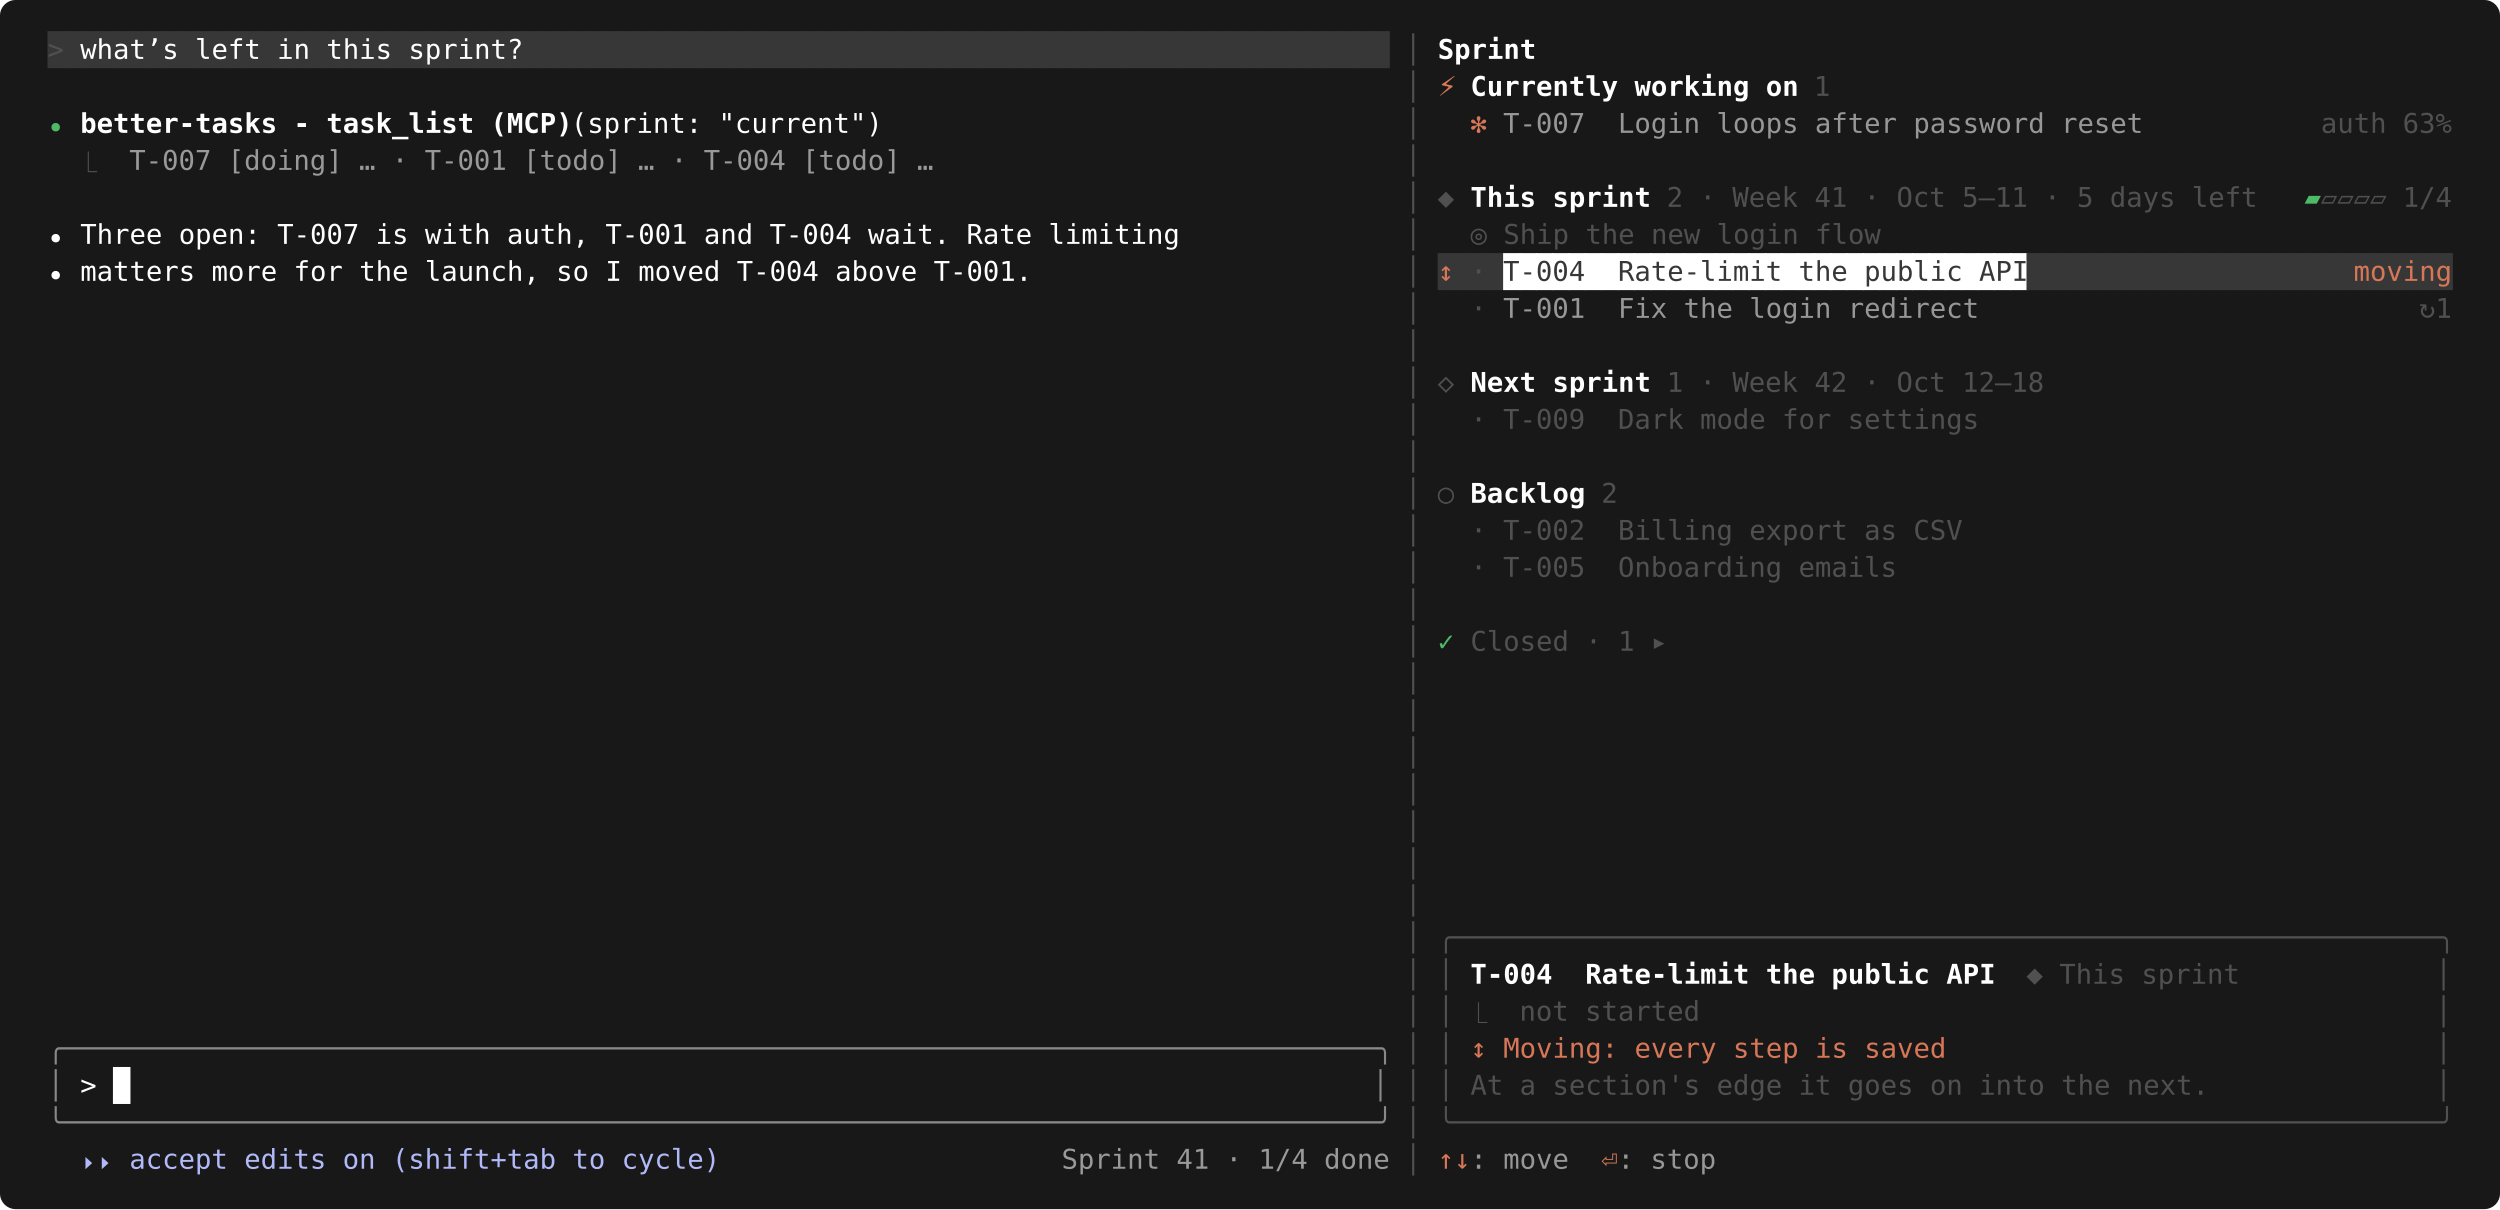
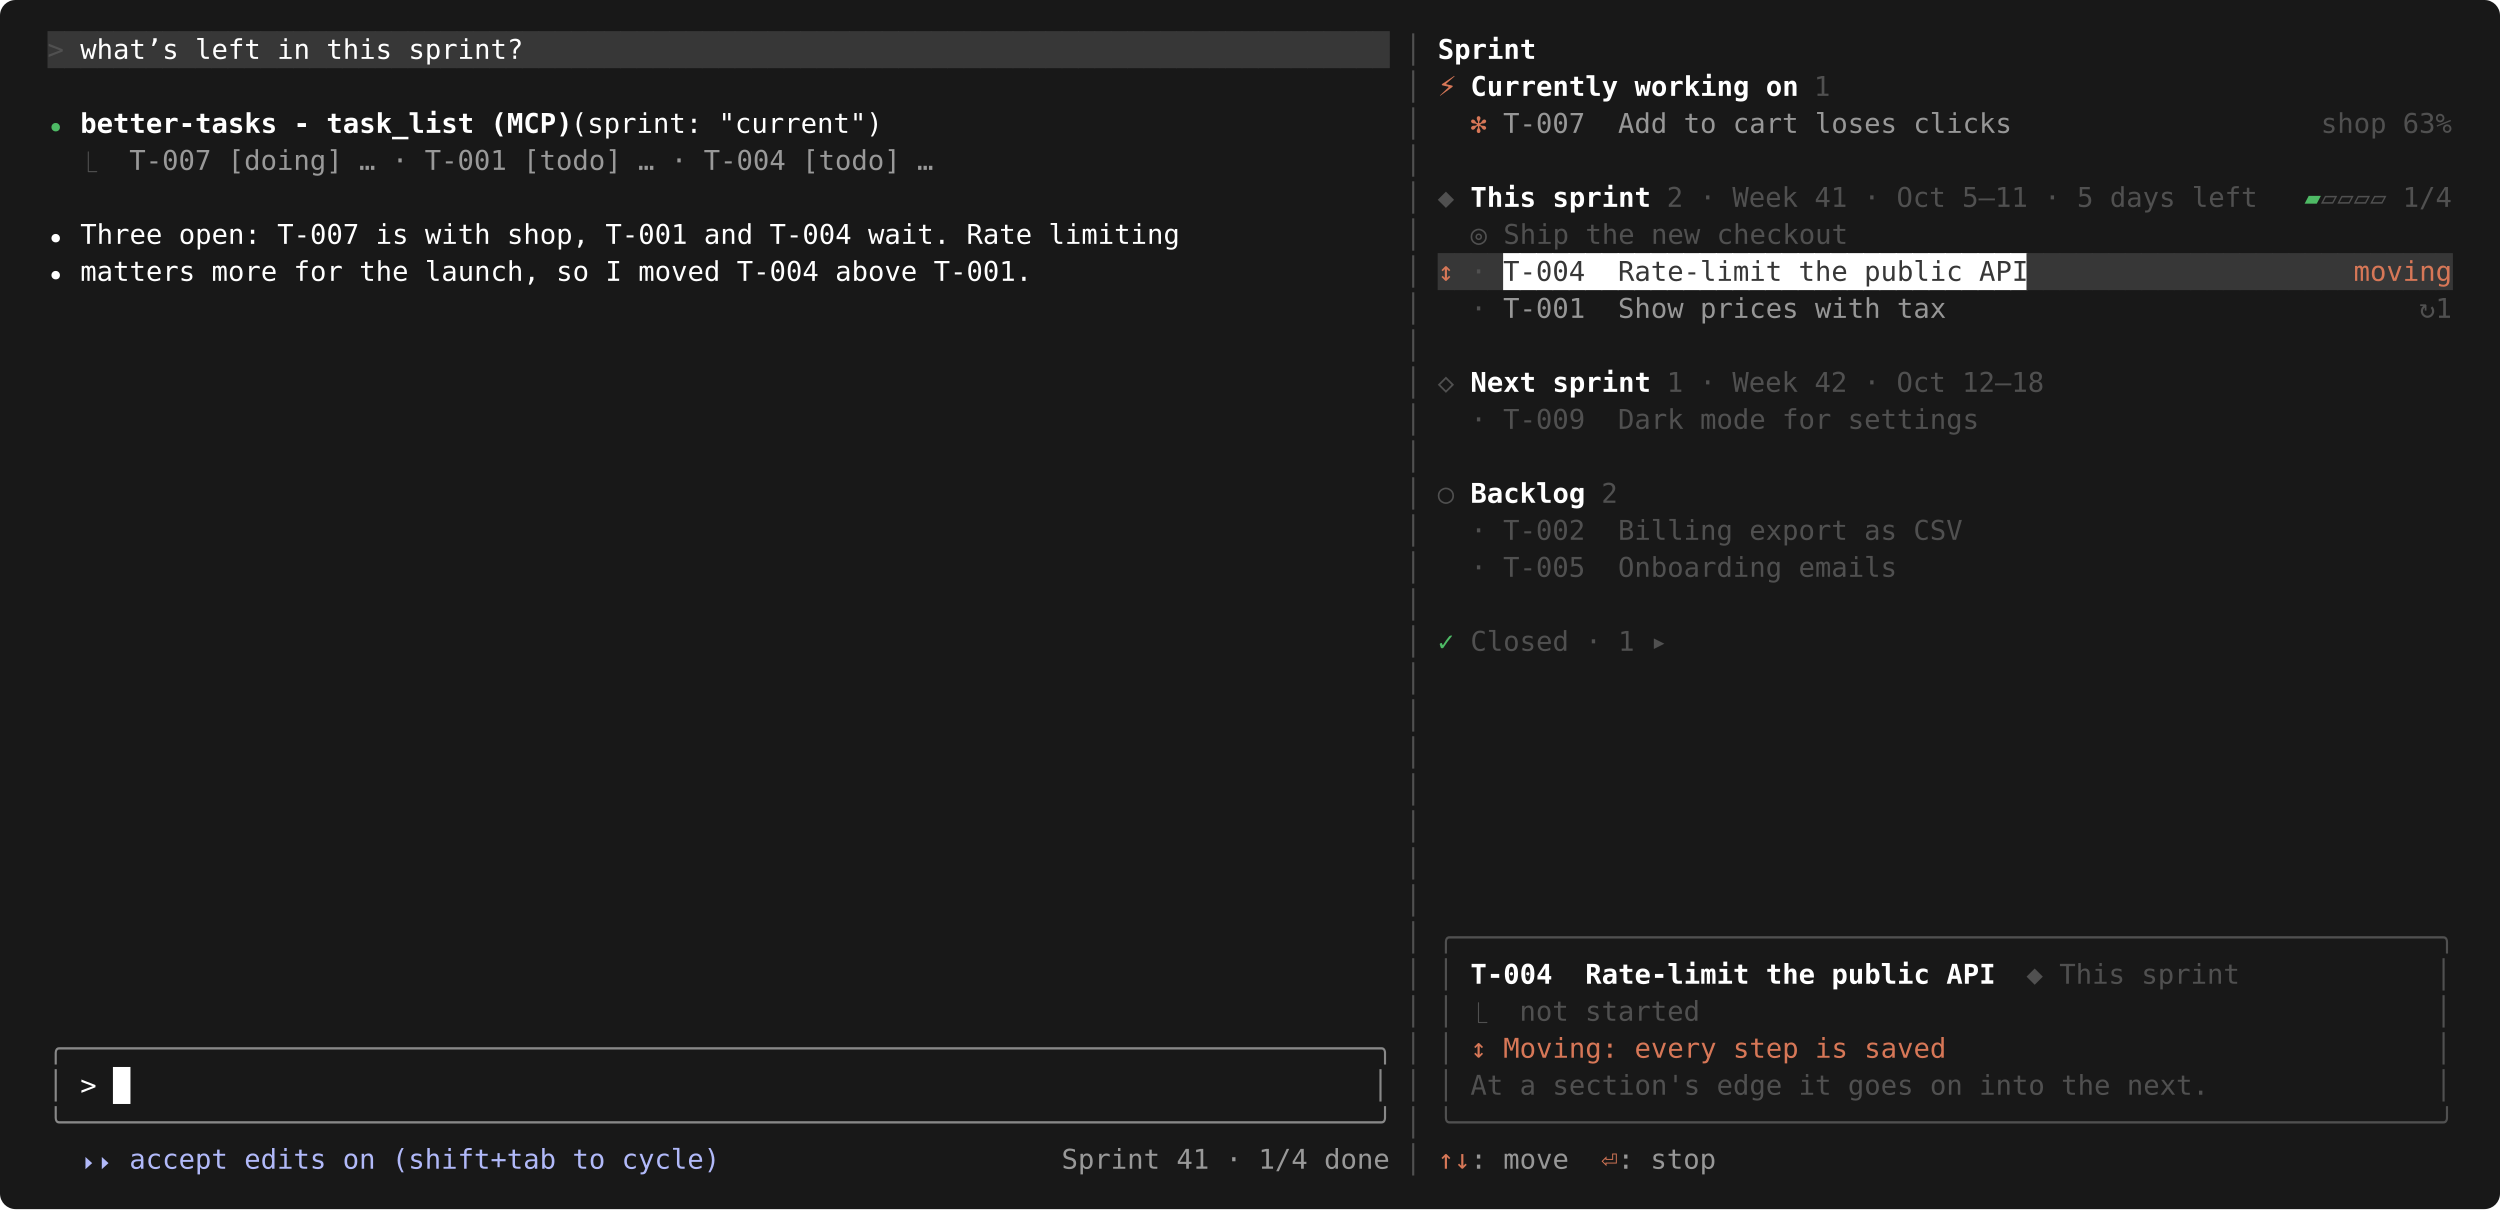
<svg xmlns="http://www.w3.org/2000/svg" width="1284" height="621" viewBox="0 0 1284 621" font-family="JetBrains Mono, SF Mono, Menlo, Consolas, monospace" font-size="14">
  <rect width="100%" height="100%" rx="8" fill="rgb(24,24,24)" />
  <rect x="24.4" y="16" width="9" height="19" fill="rgb(55,55,55)" />
  <rect x="32.8" y="16" width="9" height="19" fill="rgb(55,55,55)" />
  <rect x="41.2" y="16" width="9" height="19" fill="rgb(55,55,55)" />
  <rect x="49.6" y="16" width="9" height="19" fill="rgb(55,55,55)" />
  <rect x="58.0" y="16" width="9" height="19" fill="rgb(55,55,55)" />
  <rect x="66.4" y="16" width="9" height="19" fill="rgb(55,55,55)" />
  <rect x="74.8" y="16" width="9" height="19" fill="rgb(55,55,55)" />
  <rect x="83.2" y="16" width="9" height="19" fill="rgb(55,55,55)" />
  <rect x="91.6" y="16" width="9" height="19" fill="rgb(55,55,55)" />
  <rect x="100.0" y="16" width="9" height="19" fill="rgb(55,55,55)" />
  <rect x="108.4" y="16" width="9" height="19" fill="rgb(55,55,55)" />
  <rect x="116.8" y="16" width="9" height="19" fill="rgb(55,55,55)" />
  <rect x="125.2" y="16" width="9" height="19" fill="rgb(55,55,55)" />
  <rect x="133.6" y="16" width="9" height="19" fill="rgb(55,55,55)" />
  <rect x="142.0" y="16" width="9" height="19" fill="rgb(55,55,55)" />
  <rect x="150.4" y="16" width="9" height="19" fill="rgb(55,55,55)" />
  <rect x="158.8" y="16" width="9" height="19" fill="rgb(55,55,55)" />
  <rect x="167.2" y="16" width="9" height="19" fill="rgb(55,55,55)" />
  <rect x="175.6" y="16" width="9" height="19" fill="rgb(55,55,55)" />
  <rect x="184.0" y="16" width="9" height="19" fill="rgb(55,55,55)" />
  <rect x="192.4" y="16" width="9" height="19" fill="rgb(55,55,55)" />
  <rect x="200.8" y="16" width="9" height="19" fill="rgb(55,55,55)" />
  <rect x="209.2" y="16" width="9" height="19" fill="rgb(55,55,55)" />
  <rect x="217.6" y="16" width="9" height="19" fill="rgb(55,55,55)" />
  <rect x="226.0" y="16" width="9" height="19" fill="rgb(55,55,55)" />
  <rect x="234.4" y="16" width="9" height="19" fill="rgb(55,55,55)" />
  <rect x="242.8" y="16" width="9" height="19" fill="rgb(55,55,55)" />
  <rect x="251.2" y="16" width="9" height="19" fill="rgb(55,55,55)" />
  <rect x="259.6" y="16" width="9" height="19" fill="rgb(55,55,55)" />
  <rect x="268.0" y="16" width="9" height="19" fill="rgb(55,55,55)" />
  <rect x="276.4" y="16" width="9" height="19" fill="rgb(55,55,55)" />
  <rect x="284.8" y="16" width="9" height="19" fill="rgb(55,55,55)" />
  <rect x="293.2" y="16" width="9" height="19" fill="rgb(55,55,55)" />
  <rect x="301.6" y="16" width="9" height="19" fill="rgb(55,55,55)" />
  <rect x="310.0" y="16" width="9" height="19" fill="rgb(55,55,55)" />
  <rect x="318.4" y="16" width="9" height="19" fill="rgb(55,55,55)" />
  <rect x="326.8" y="16" width="9" height="19" fill="rgb(55,55,55)" />
  <rect x="335.2" y="16" width="9" height="19" fill="rgb(55,55,55)" />
  <rect x="343.6" y="16" width="9" height="19" fill="rgb(55,55,55)" />
  <rect x="352.0" y="16" width="9" height="19" fill="rgb(55,55,55)" />
  <rect x="360.4" y="16" width="9" height="19" fill="rgb(55,55,55)" />
  <rect x="368.8" y="16" width="9" height="19" fill="rgb(55,55,55)" />
  <rect x="377.2" y="16" width="9" height="19" fill="rgb(55,55,55)" />
  <rect x="385.6" y="16" width="9" height="19" fill="rgb(55,55,55)" />
  <rect x="394.0" y="16" width="9" height="19" fill="rgb(55,55,55)" />
  <rect x="402.4" y="16" width="9" height="19" fill="rgb(55,55,55)" />
  <rect x="410.8" y="16" width="9" height="19" fill="rgb(55,55,55)" />
  <rect x="419.2" y="16" width="9" height="19" fill="rgb(55,55,55)" />
  <rect x="427.6" y="16" width="9" height="19" fill="rgb(55,55,55)" />
  <rect x="436.0" y="16" width="9" height="19" fill="rgb(55,55,55)" />
  <rect x="444.4" y="16" width="9" height="19" fill="rgb(55,55,55)" />
  <rect x="452.8" y="16" width="9" height="19" fill="rgb(55,55,55)" />
  <rect x="461.2" y="16" width="9" height="19" fill="rgb(55,55,55)" />
  <rect x="469.6" y="16" width="9" height="19" fill="rgb(55,55,55)" />
  <rect x="478.0" y="16" width="9" height="19" fill="rgb(55,55,55)" />
  <rect x="486.4" y="16" width="9" height="19" fill="rgb(55,55,55)" />
  <rect x="494.8" y="16" width="9" height="19" fill="rgb(55,55,55)" />
  <rect x="503.2" y="16" width="9" height="19" fill="rgb(55,55,55)" />
  <rect x="511.6" y="16" width="9" height="19" fill="rgb(55,55,55)" />
  <rect x="520.0" y="16" width="9" height="19" fill="rgb(55,55,55)" />
  <rect x="528.4" y="16" width="9" height="19" fill="rgb(55,55,55)" />
  <rect x="536.8" y="16" width="9" height="19" fill="rgb(55,55,55)" />
  <rect x="545.2" y="16" width="9" height="19" fill="rgb(55,55,55)" />
  <rect x="553.6" y="16" width="9" height="19" fill="rgb(55,55,55)" />
  <rect x="562.0" y="16" width="9" height="19" fill="rgb(55,55,55)" />
  <rect x="570.4" y="16" width="9" height="19" fill="rgb(55,55,55)" />
  <rect x="578.8" y="16" width="9" height="19" fill="rgb(55,55,55)" />
  <rect x="587.2" y="16" width="9" height="19" fill="rgb(55,55,55)" />
  <rect x="595.6" y="16" width="9" height="19" fill="rgb(55,55,55)" />
  <rect x="604.0" y="16" width="9" height="19" fill="rgb(55,55,55)" />
  <rect x="612.4" y="16" width="9" height="19" fill="rgb(55,55,55)" />
  <rect x="620.8" y="16" width="9" height="19" fill="rgb(55,55,55)" />
  <rect x="629.2" y="16" width="9" height="19" fill="rgb(55,55,55)" />
  <rect x="637.6" y="16" width="9" height="19" fill="rgb(55,55,55)" />
  <rect x="646.0" y="16" width="9" height="19" fill="rgb(55,55,55)" />
  <rect x="654.4" y="16" width="9" height="19" fill="rgb(55,55,55)" />
  <rect x="662.8" y="16" width="9" height="19" fill="rgb(55,55,55)" />
  <rect x="671.2" y="16" width="9" height="19" fill="rgb(55,55,55)" />
  <rect x="679.6" y="16" width="9" height="19" fill="rgb(55,55,55)" />
  <rect x="688.0" y="16" width="9" height="19" fill="rgb(55,55,55)" />
  <rect x="696.4" y="16" width="9" height="19" fill="rgb(55,55,55)" />
  <rect x="704.8" y="16" width="9" height="19" fill="rgb(55,55,55)" />
  <text x="24.4" y="30.25" fill="rgb(80,80,80)" textLength="16.8" xml:space="preserve">&gt; </text>
  <text x="41.2" y="30.25" fill="rgb(255,255,255)" textLength="226.8" xml:space="preserve">what’s left in this sprint?</text>
  <text x="721.6" y="30.25" fill="rgb(80,80,80)" textLength="8.4" xml:space="preserve">│</text>
  <text x="730.0" y="30.25" fill="rgb(255,255,255)" font-weight="bold" textLength="67.2" xml:space="preserve"> Sprint </text>
  <text x="721.6" y="49.25" fill="rgb(80,80,80)" textLength="8.4" xml:space="preserve">│</text>
  <text x="738.4" y="49.25" fill="rgb(215,119,87)" textLength="16.8" xml:space="preserve">⚡ </text>
  <text x="755.2" y="49.25" fill="rgb(255,255,255)" font-weight="bold" textLength="168.0" xml:space="preserve">Currently working on</text>
  <text x="923.2" y="49.25" fill="rgb(80,80,80)" textLength="16.8" xml:space="preserve"> 1</text>
  <text x="24.4" y="68.25" fill="rgb(78,186,101)" textLength="16.8" xml:space="preserve">⏺ </text>
  <text x="41.2" y="68.25" fill="rgb(255,255,255)" font-weight="bold" textLength="252.0" xml:space="preserve">better-tasks - task_list (MCP)</text>
  <text x="293.2" y="68.25" fill="rgb(255,255,255)" textLength="159.6" xml:space="preserve">(sprint: "current")</text>
  <text x="721.6" y="68.25" fill="rgb(80,80,80)" textLength="8.4" xml:space="preserve">│</text>
  <text x="755.2" y="68.25" fill="rgb(215,119,87)" textLength="8.4" xml:space="preserve">✻</text>
-   <text x="772.0" y="68.25" fill="rgb(255,255,255)" opacity="0.55" textLength="327.6" xml:space="preserve">T-007  Login loops after password reset</text>
-   <text x="1192.0" y="68.25" fill="rgb(80,80,80)" textLength="33.6" xml:space="preserve">auth</text>
+   <text x="772.0" y="68.25" fill="rgb(255,255,255)" opacity="0.55" textLength="260.4" xml:space="preserve">T-007  Add to cart loses clicks</text>
+   <text x="1192.0" y="68.25" fill="rgb(80,80,80)" textLength="33.6" xml:space="preserve">shop</text>
  <text x="1234.0" y="68.25" fill="rgb(80,80,80)" textLength="25.2" xml:space="preserve">63%</text>
  <text x="24.4" y="87.25" fill="rgb(80,80,80)" textLength="42.0" xml:space="preserve">  ⎿  </text>
  <text x="66.4" y="87.25" fill="rgb(153,153,153)" textLength="411.6" xml:space="preserve">T-007 [doing] … · T-001 [todo] … · T-004 [todo] …</text>
  <text x="721.6" y="87.25" fill="rgb(80,80,80)" textLength="8.4" xml:space="preserve">│</text>
  <text x="721.6" y="106.25" fill="rgb(80,80,80)" textLength="8.4" xml:space="preserve">│</text>
  <text x="738.4" y="106.25" fill="rgb(80,80,80)" textLength="16.8" xml:space="preserve">◆ </text>
  <text x="755.2" y="106.25" fill="rgb(255,255,255)" font-weight="bold" textLength="92.4" xml:space="preserve">This sprint</text>
  <text x="847.6" y="106.25" fill="rgb(80,80,80)" textLength="310.8" xml:space="preserve"> 2 · Week 41 · Oct 5–11 · 5 days left</text>
  <text x="1183.6" y="106.25" fill="rgb(78,186,101)" textLength="8.4" xml:space="preserve">▰</text>
  <text x="1192.0" y="106.25" fill="rgb(80,80,80)" textLength="33.6" xml:space="preserve">▱▱▱▱</text>
  <text x="1234.0" y="106.25" fill="rgb(80,80,80)" textLength="25.2" xml:space="preserve">1/4</text>
-   <text x="24.4" y="125.25" fill="rgb(255,255,255)" textLength="579.6" xml:space="preserve">⏺ Three open: T-007 is with auth, T-001 and T-004 wait. Rate limiting</text>
+   <text x="24.4" y="125.25" fill="rgb(255,255,255)" textLength="579.6" xml:space="preserve">⏺ Three open: T-007 is with shop, T-001 and T-004 wait. Rate limiting</text>
  <text x="721.6" y="125.25" fill="rgb(80,80,80)" textLength="8.4" xml:space="preserve">│</text>
-   <text x="738.4" y="125.25" fill="rgb(80,80,80)" textLength="226.8" xml:space="preserve">  ◎ Ship the new login flow</text>
+   <text x="738.4" y="125.25" fill="rgb(80,80,80)" textLength="210.0" xml:space="preserve">  ◎ Ship the new checkout</text>
  <rect x="738.4" y="130" width="9" height="19" fill="rgb(55,55,55)" />
  <rect x="746.8" y="130" width="9" height="19" fill="rgb(55,55,55)" />
  <rect x="755.2" y="130" width="9" height="19" fill="rgb(55,55,55)" />
  <rect x="763.6" y="130" width="9" height="19" fill="rgb(55,55,55)" />
  <rect x="772.0" y="130" width="9" height="19" fill="rgb(255,255,255)" />
  <rect x="780.4" y="130" width="9" height="19" fill="rgb(255,255,255)" />
  <rect x="788.8" y="130" width="9" height="19" fill="rgb(255,255,255)" />
  <rect x="797.2" y="130" width="9" height="19" fill="rgb(255,255,255)" />
  <rect x="805.6" y="130" width="9" height="19" fill="rgb(255,255,255)" />
  <rect x="814.0" y="130" width="9" height="19" fill="rgb(255,255,255)" />
  <rect x="822.4" y="130" width="9" height="19" fill="rgb(255,255,255)" />
  <rect x="830.8" y="130" width="9" height="19" fill="rgb(255,255,255)" />
  <rect x="839.2" y="130" width="9" height="19" fill="rgb(255,255,255)" />
  <rect x="847.6" y="130" width="9" height="19" fill="rgb(255,255,255)" />
  <rect x="856.0" y="130" width="9" height="19" fill="rgb(255,255,255)" />
  <rect x="864.4" y="130" width="9" height="19" fill="rgb(255,255,255)" />
  <rect x="872.8" y="130" width="9" height="19" fill="rgb(255,255,255)" />
  <rect x="881.2" y="130" width="9" height="19" fill="rgb(255,255,255)" />
  <rect x="889.6" y="130" width="9" height="19" fill="rgb(255,255,255)" />
  <rect x="898.0" y="130" width="9" height="19" fill="rgb(255,255,255)" />
  <rect x="906.4" y="130" width="9" height="19" fill="rgb(255,255,255)" />
  <rect x="914.8" y="130" width="9" height="19" fill="rgb(255,255,255)" />
  <rect x="923.2" y="130" width="9" height="19" fill="rgb(255,255,255)" />
  <rect x="931.6" y="130" width="9" height="19" fill="rgb(255,255,255)" />
  <rect x="940.0" y="130" width="9" height="19" fill="rgb(255,255,255)" />
  <rect x="948.4" y="130" width="9" height="19" fill="rgb(255,255,255)" />
  <rect x="956.8" y="130" width="9" height="19" fill="rgb(255,255,255)" />
  <rect x="965.2" y="130" width="9" height="19" fill="rgb(255,255,255)" />
  <rect x="973.6" y="130" width="9" height="19" fill="rgb(255,255,255)" />
  <rect x="982.0" y="130" width="9" height="19" fill="rgb(255,255,255)" />
  <rect x="990.4" y="130" width="9" height="19" fill="rgb(255,255,255)" />
  <rect x="998.8" y="130" width="9" height="19" fill="rgb(255,255,255)" />
  <rect x="1007.2" y="130" width="9" height="19" fill="rgb(255,255,255)" />
  <rect x="1015.6" y="130" width="9" height="19" fill="rgb(255,255,255)" />
  <rect x="1024.0" y="130" width="9" height="19" fill="rgb(255,255,255)" />
  <rect x="1032.4" y="130" width="9" height="19" fill="rgb(255,255,255)" />
  <rect x="1040.8" y="130" width="9" height="19" fill="rgb(55,55,55)" />
  <rect x="1049.2" y="130" width="9" height="19" fill="rgb(55,55,55)" />
  <rect x="1057.6" y="130" width="9" height="19" fill="rgb(55,55,55)" />
  <rect x="1066.0" y="130" width="9" height="19" fill="rgb(55,55,55)" />
  <rect x="1074.4" y="130" width="9" height="19" fill="rgb(55,55,55)" />
  <rect x="1082.8" y="130" width="9" height="19" fill="rgb(55,55,55)" />
  <rect x="1091.2" y="130" width="9" height="19" fill="rgb(55,55,55)" />
  <rect x="1099.6" y="130" width="9" height="19" fill="rgb(55,55,55)" />
  <rect x="1108.0" y="130" width="9" height="19" fill="rgb(55,55,55)" />
  <rect x="1116.4" y="130" width="9" height="19" fill="rgb(55,55,55)" />
  <rect x="1124.8" y="130" width="9" height="19" fill="rgb(55,55,55)" />
  <rect x="1133.2" y="130" width="9" height="19" fill="rgb(55,55,55)" />
  <rect x="1141.6" y="130" width="9" height="19" fill="rgb(55,55,55)" />
  <rect x="1150.0" y="130" width="9" height="19" fill="rgb(55,55,55)" />
  <rect x="1158.4" y="130" width="9" height="19" fill="rgb(55,55,55)" />
  <rect x="1166.8" y="130" width="9" height="19" fill="rgb(55,55,55)" />
  <rect x="1175.2" y="130" width="9" height="19" fill="rgb(55,55,55)" />
  <rect x="1183.6" y="130" width="9" height="19" fill="rgb(55,55,55)" />
  <rect x="1192.0" y="130" width="9" height="19" fill="rgb(55,55,55)" />
  <rect x="1200.4" y="130" width="9" height="19" fill="rgb(55,55,55)" />
  <rect x="1208.8" y="130" width="9" height="19" fill="rgb(55,55,55)" />
  <rect x="1217.2" y="130" width="9" height="19" fill="rgb(55,55,55)" />
  <rect x="1225.6" y="130" width="9" height="19" fill="rgb(55,55,55)" />
  <rect x="1234.0" y="130" width="9" height="19" fill="rgb(55,55,55)" />
  <rect x="1242.4" y="130" width="9" height="19" fill="rgb(55,55,55)" />
  <rect x="1250.8" y="130" width="9" height="19" fill="rgb(55,55,55)" />
  <text x="24.4" y="144.25" fill="rgb(255,255,255)" textLength="504.0" xml:space="preserve">⏺ matters more for the launch, so I moved T-004 above T-001.</text>
  <text x="721.6" y="144.25" fill="rgb(80,80,80)" textLength="8.4" xml:space="preserve">│</text>
  <text x="738.4" y="144.25" fill="rgb(215,119,87)" textLength="8.4" xml:space="preserve">↕</text>
  <text x="755.2" y="144.25" fill="rgb(80,80,80)" textLength="8.4" xml:space="preserve">·</text>
  <text x="772.0" y="144.25" fill="rgb(55,55,55)" textLength="268.8" xml:space="preserve">T-004  Rate-limit the public API</text>
  <text x="1208.8" y="144.25" fill="rgb(215,119,87)" textLength="50.4" xml:space="preserve">moving</text>
  <text x="721.6" y="163.25" fill="rgb(80,80,80)" textLength="8.4" xml:space="preserve">│</text>
  <text x="755.2" y="163.25" fill="rgb(80,80,80)" textLength="8.4" xml:space="preserve">·</text>
-   <text x="772.0" y="163.25" fill="rgb(255,255,255)" opacity="0.55" textLength="243.6" xml:space="preserve">T-001  Fix the login redirect</text>
+   <text x="772.0" y="163.25" fill="rgb(255,255,255)" opacity="0.55" textLength="226.8" xml:space="preserve">T-001  Show prices with tax</text>
  <text x="1242.4" y="163.25" fill="rgb(80,80,80)" textLength="16.8" xml:space="preserve">↻1</text>
  <text x="721.6" y="182.25" fill="rgb(80,80,80)" textLength="8.4" xml:space="preserve">│</text>
  <text x="721.6" y="201.25" fill="rgb(80,80,80)" textLength="8.4" xml:space="preserve">│</text>
  <text x="738.4" y="201.25" fill="rgb(80,80,80)" textLength="16.8" xml:space="preserve">◇ </text>
  <text x="755.2" y="201.25" fill="rgb(255,255,255)" font-weight="bold" textLength="92.4" xml:space="preserve">Next sprint</text>
  <text x="847.6" y="201.25" fill="rgb(80,80,80)" textLength="201.6" xml:space="preserve"> 1 · Week 42 · Oct 12–18</text>
  <text x="721.6" y="220.25" fill="rgb(80,80,80)" textLength="8.4" xml:space="preserve">│</text>
  <text x="755.2" y="220.25" fill="rgb(80,80,80)" textLength="8.4" xml:space="preserve">·</text>
  <text x="772.0" y="220.25" fill="rgb(80,80,80)" textLength="243.6" xml:space="preserve">T-009  Dark mode for settings</text>
  <text x="721.6" y="239.25" fill="rgb(80,80,80)" textLength="8.4" xml:space="preserve">│</text>
  <text x="721.6" y="258.25" fill="rgb(80,80,80)" textLength="8.4" xml:space="preserve">│</text>
  <text x="738.4" y="258.25" fill="rgb(80,80,80)" textLength="16.8" xml:space="preserve">○ </text>
  <text x="755.2" y="258.25" fill="rgb(255,255,255)" font-weight="bold" textLength="58.8" xml:space="preserve">Backlog</text>
  <text x="814.0" y="258.25" fill="rgb(80,80,80)" textLength="16.8" xml:space="preserve"> 2</text>
  <text x="721.6" y="277.25" fill="rgb(80,80,80)" textLength="8.4" xml:space="preserve">│</text>
  <text x="755.2" y="277.25" fill="rgb(80,80,80)" textLength="8.4" xml:space="preserve">·</text>
  <text x="772.0" y="277.25" fill="rgb(80,80,80)" textLength="235.2" xml:space="preserve">T-002  Billing export as CSV</text>
  <text x="721.6" y="296.25" fill="rgb(80,80,80)" textLength="8.4" xml:space="preserve">│</text>
  <text x="755.2" y="296.25" fill="rgb(80,80,80)" textLength="8.4" xml:space="preserve">·</text>
  <text x="772.0" y="296.25" fill="rgb(80,80,80)" textLength="201.6" xml:space="preserve">T-005  Onboarding emails</text>
  <text x="721.6" y="315.25" fill="rgb(80,80,80)" textLength="8.4" xml:space="preserve">│</text>
  <text x="721.6" y="334.25" fill="rgb(80,80,80)" textLength="8.4" xml:space="preserve">│</text>
  <text x="738.4" y="334.25" fill="rgb(78,186,101)" textLength="8.4" xml:space="preserve">✓</text>
  <text x="755.2" y="334.25" fill="rgb(80,80,80)" textLength="100.8" xml:space="preserve">Closed · 1 ▸</text>
  <text x="721.6" y="353.25" fill="rgb(80,80,80)" textLength="8.4" xml:space="preserve">│</text>
  <text x="721.6" y="372.25" fill="rgb(80,80,80)" textLength="8.4" xml:space="preserve">│</text>
  <text x="721.6" y="391.25" fill="rgb(80,80,80)" textLength="8.4" xml:space="preserve">│</text>
  <text x="721.6" y="410.25" fill="rgb(80,80,80)" textLength="8.4" xml:space="preserve">│</text>
  <text x="721.6" y="429.25" fill="rgb(80,80,80)" textLength="8.4" xml:space="preserve">│</text>
  <text x="721.6" y="448.25" fill="rgb(80,80,80)" textLength="8.4" xml:space="preserve">│</text>
  <text x="721.6" y="467.25" fill="rgb(80,80,80)" textLength="8.4" xml:space="preserve">│</text>
  <text x="721.6" y="486.25" fill="rgb(80,80,80)" textLength="8.4" xml:space="preserve">│</text>
  <text x="738.4" y="486.25" fill="rgb(80,80,80)" textLength="520.8" xml:space="preserve">╭────────────────────────────────────────────────────────────╮</text>
  <text x="721.6" y="505.25" fill="rgb(80,80,80)" textLength="8.4" xml:space="preserve">│</text>
  <text x="738.4" y="505.25" fill="rgb(80,80,80)" textLength="8.4" xml:space="preserve">│</text>
  <text x="755.2" y="505.25" fill="rgb(255,255,255)" font-weight="bold" textLength="268.8" xml:space="preserve">T-004  Rate-limit the public API</text>
  <text x="1040.8" y="505.25" fill="rgb(80,80,80)" textLength="109.2" xml:space="preserve">◆ This sprint</text>
  <text x="1250.8" y="505.25" fill="rgb(80,80,80)" textLength="8.4" xml:space="preserve">│</text>
  <text x="721.6" y="524.25" fill="rgb(80,80,80)" textLength="8.4" xml:space="preserve">│</text>
  <text x="738.4" y="524.25" fill="rgb(80,80,80)" textLength="8.4" xml:space="preserve">│</text>
  <text x="755.2" y="524.25" fill="rgb(80,80,80)" textLength="8.4" xml:space="preserve">⎿</text>
  <text x="780.4" y="524.25" fill="rgb(80,80,80)" textLength="92.4" xml:space="preserve">not started</text>
  <text x="1250.8" y="524.25" fill="rgb(80,80,80)" textLength="8.4" xml:space="preserve">│</text>
  <text x="24.4" y="543.25" fill="rgb(136,136,136)" textLength="688.8" xml:space="preserve">╭────────────────────────────────────────────────────────────────────────────────╮</text>
  <text x="721.6" y="543.25" fill="rgb(80,80,80)" textLength="8.4" xml:space="preserve">│</text>
  <text x="738.4" y="543.25" fill="rgb(80,80,80)" textLength="8.4" xml:space="preserve">│</text>
  <text x="755.2" y="543.25" fill="rgb(215,119,87)" textLength="243.6" xml:space="preserve">↕ Moving: every step is saved</text>
  <text x="1250.8" y="543.25" fill="rgb(80,80,80)" textLength="8.4" xml:space="preserve">│</text>
  <rect x="58.0" y="548" width="9" height="19" fill="rgb(255,255,255)" />
  <text x="24.4" y="562.25" fill="rgb(136,136,136)" textLength="8.4" xml:space="preserve">│</text>
  <text x="41.2" y="562.25" fill="rgb(255,255,255)" textLength="8.4" xml:space="preserve">&gt;</text>
  <text x="704.8" y="562.25" fill="rgb(136,136,136)" textLength="8.4" xml:space="preserve">│</text>
  <text x="721.6" y="562.25" fill="rgb(80,80,80)" textLength="8.4" xml:space="preserve">│</text>
  <text x="738.4" y="562.25" fill="rgb(80,80,80)" textLength="8.4" xml:space="preserve">│</text>
  <text x="755.2" y="562.25" fill="rgb(80,80,80)" textLength="378.0" xml:space="preserve">At a section's edge it goes on into the next.</text>
  <text x="1250.8" y="562.25" fill="rgb(80,80,80)" textLength="8.4" xml:space="preserve">│</text>
  <text x="24.4" y="581.25" fill="rgb(136,136,136)" textLength="688.8" xml:space="preserve">╰────────────────────────────────────────────────────────────────────────────────╯</text>
  <text x="721.6" y="581.25" fill="rgb(80,80,80)" textLength="8.4" xml:space="preserve">│</text>
  <text x="738.4" y="581.25" fill="rgb(80,80,80)" textLength="520.8" xml:space="preserve">╰────────────────────────────────────────────────────────────╯</text>
  <text x="24.4" y="600.25" fill="rgb(177,185,249)" textLength="344.4" xml:space="preserve">  ⏵⏵ accept edits on (shift+tab to cycle)</text>
  <text x="545.2" y="600.25" fill="rgb(153,153,153)" textLength="168.0" xml:space="preserve">Sprint 41 · 1/4 done</text>
  <text x="721.6" y="600.25" fill="rgb(80,80,80)" textLength="8.4" xml:space="preserve">│</text>
  <text x="738.4" y="600.25" fill="rgb(215,119,87)" textLength="16.8" xml:space="preserve">↑↓</text>
  <text x="755.2" y="600.25" fill="rgb(255,255,255)" opacity="0.55" textLength="50.4" xml:space="preserve">: move</text>
  <text x="822.4" y="600.25" fill="rgb(215,119,87)" textLength="8.4" xml:space="preserve">⏎</text>
  <text x="830.8" y="600.25" fill="rgb(255,255,255)" opacity="0.55" textLength="50.4" xml:space="preserve">: stop</text>
</svg>
